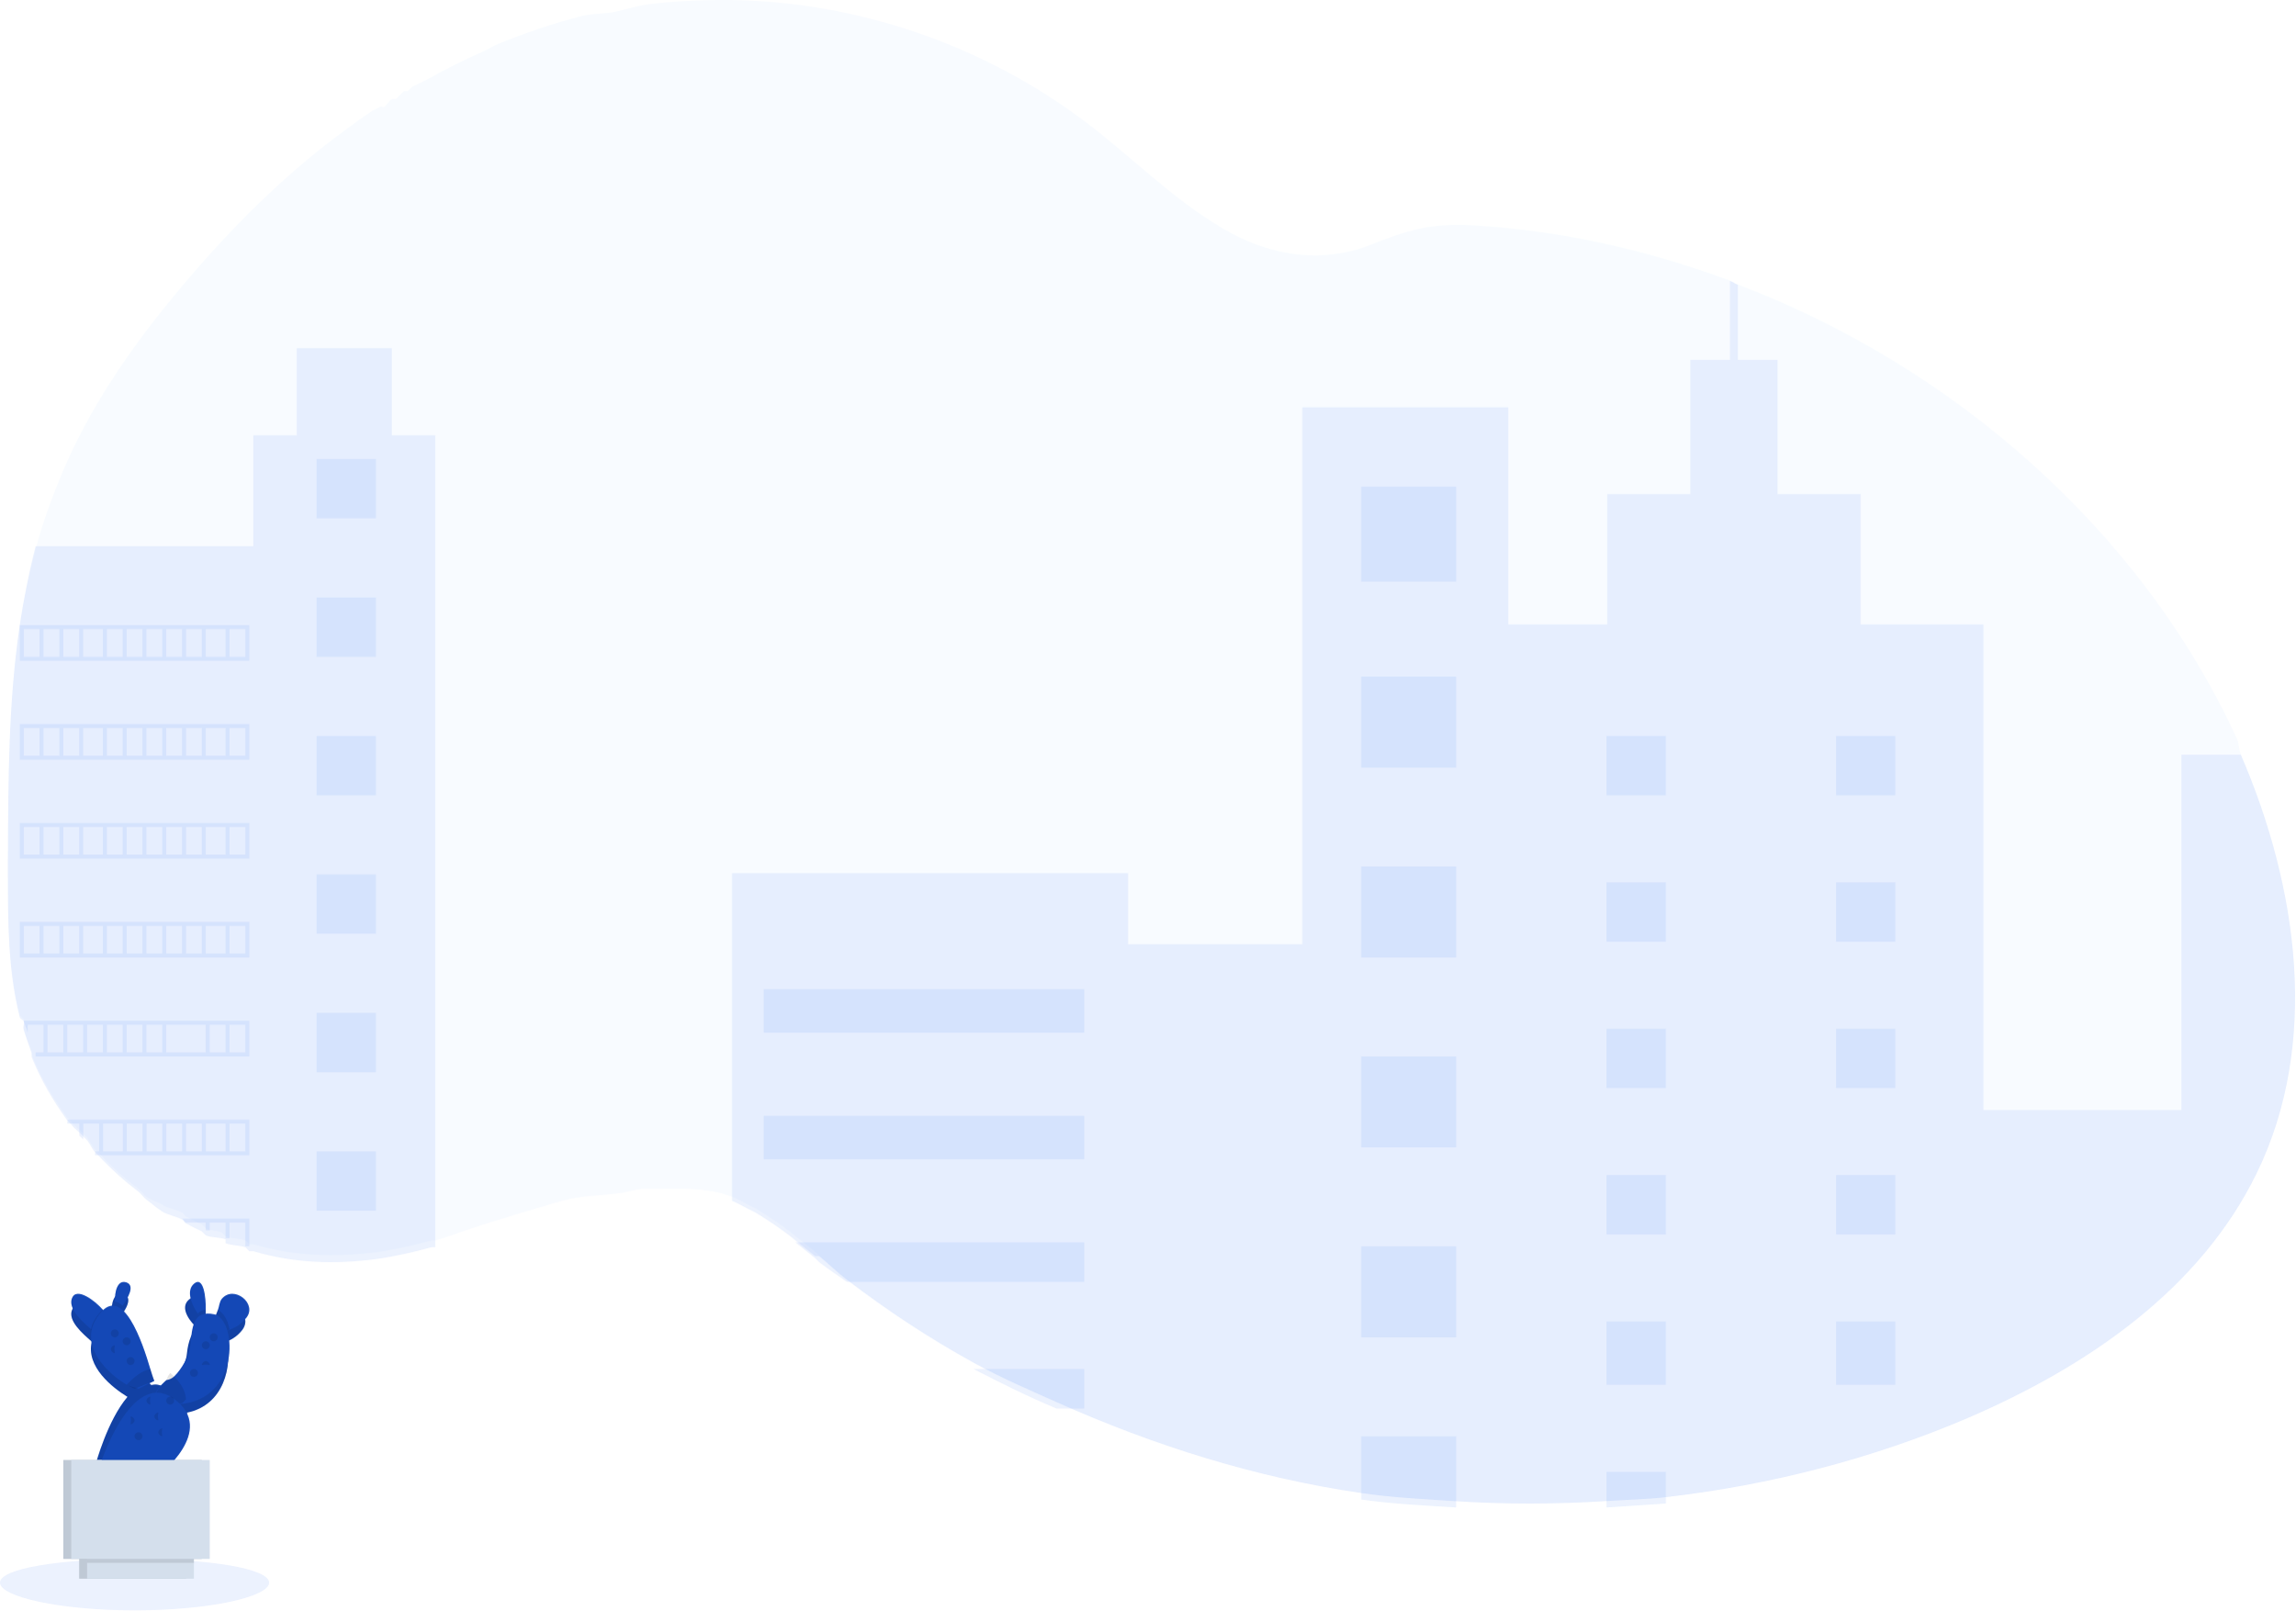
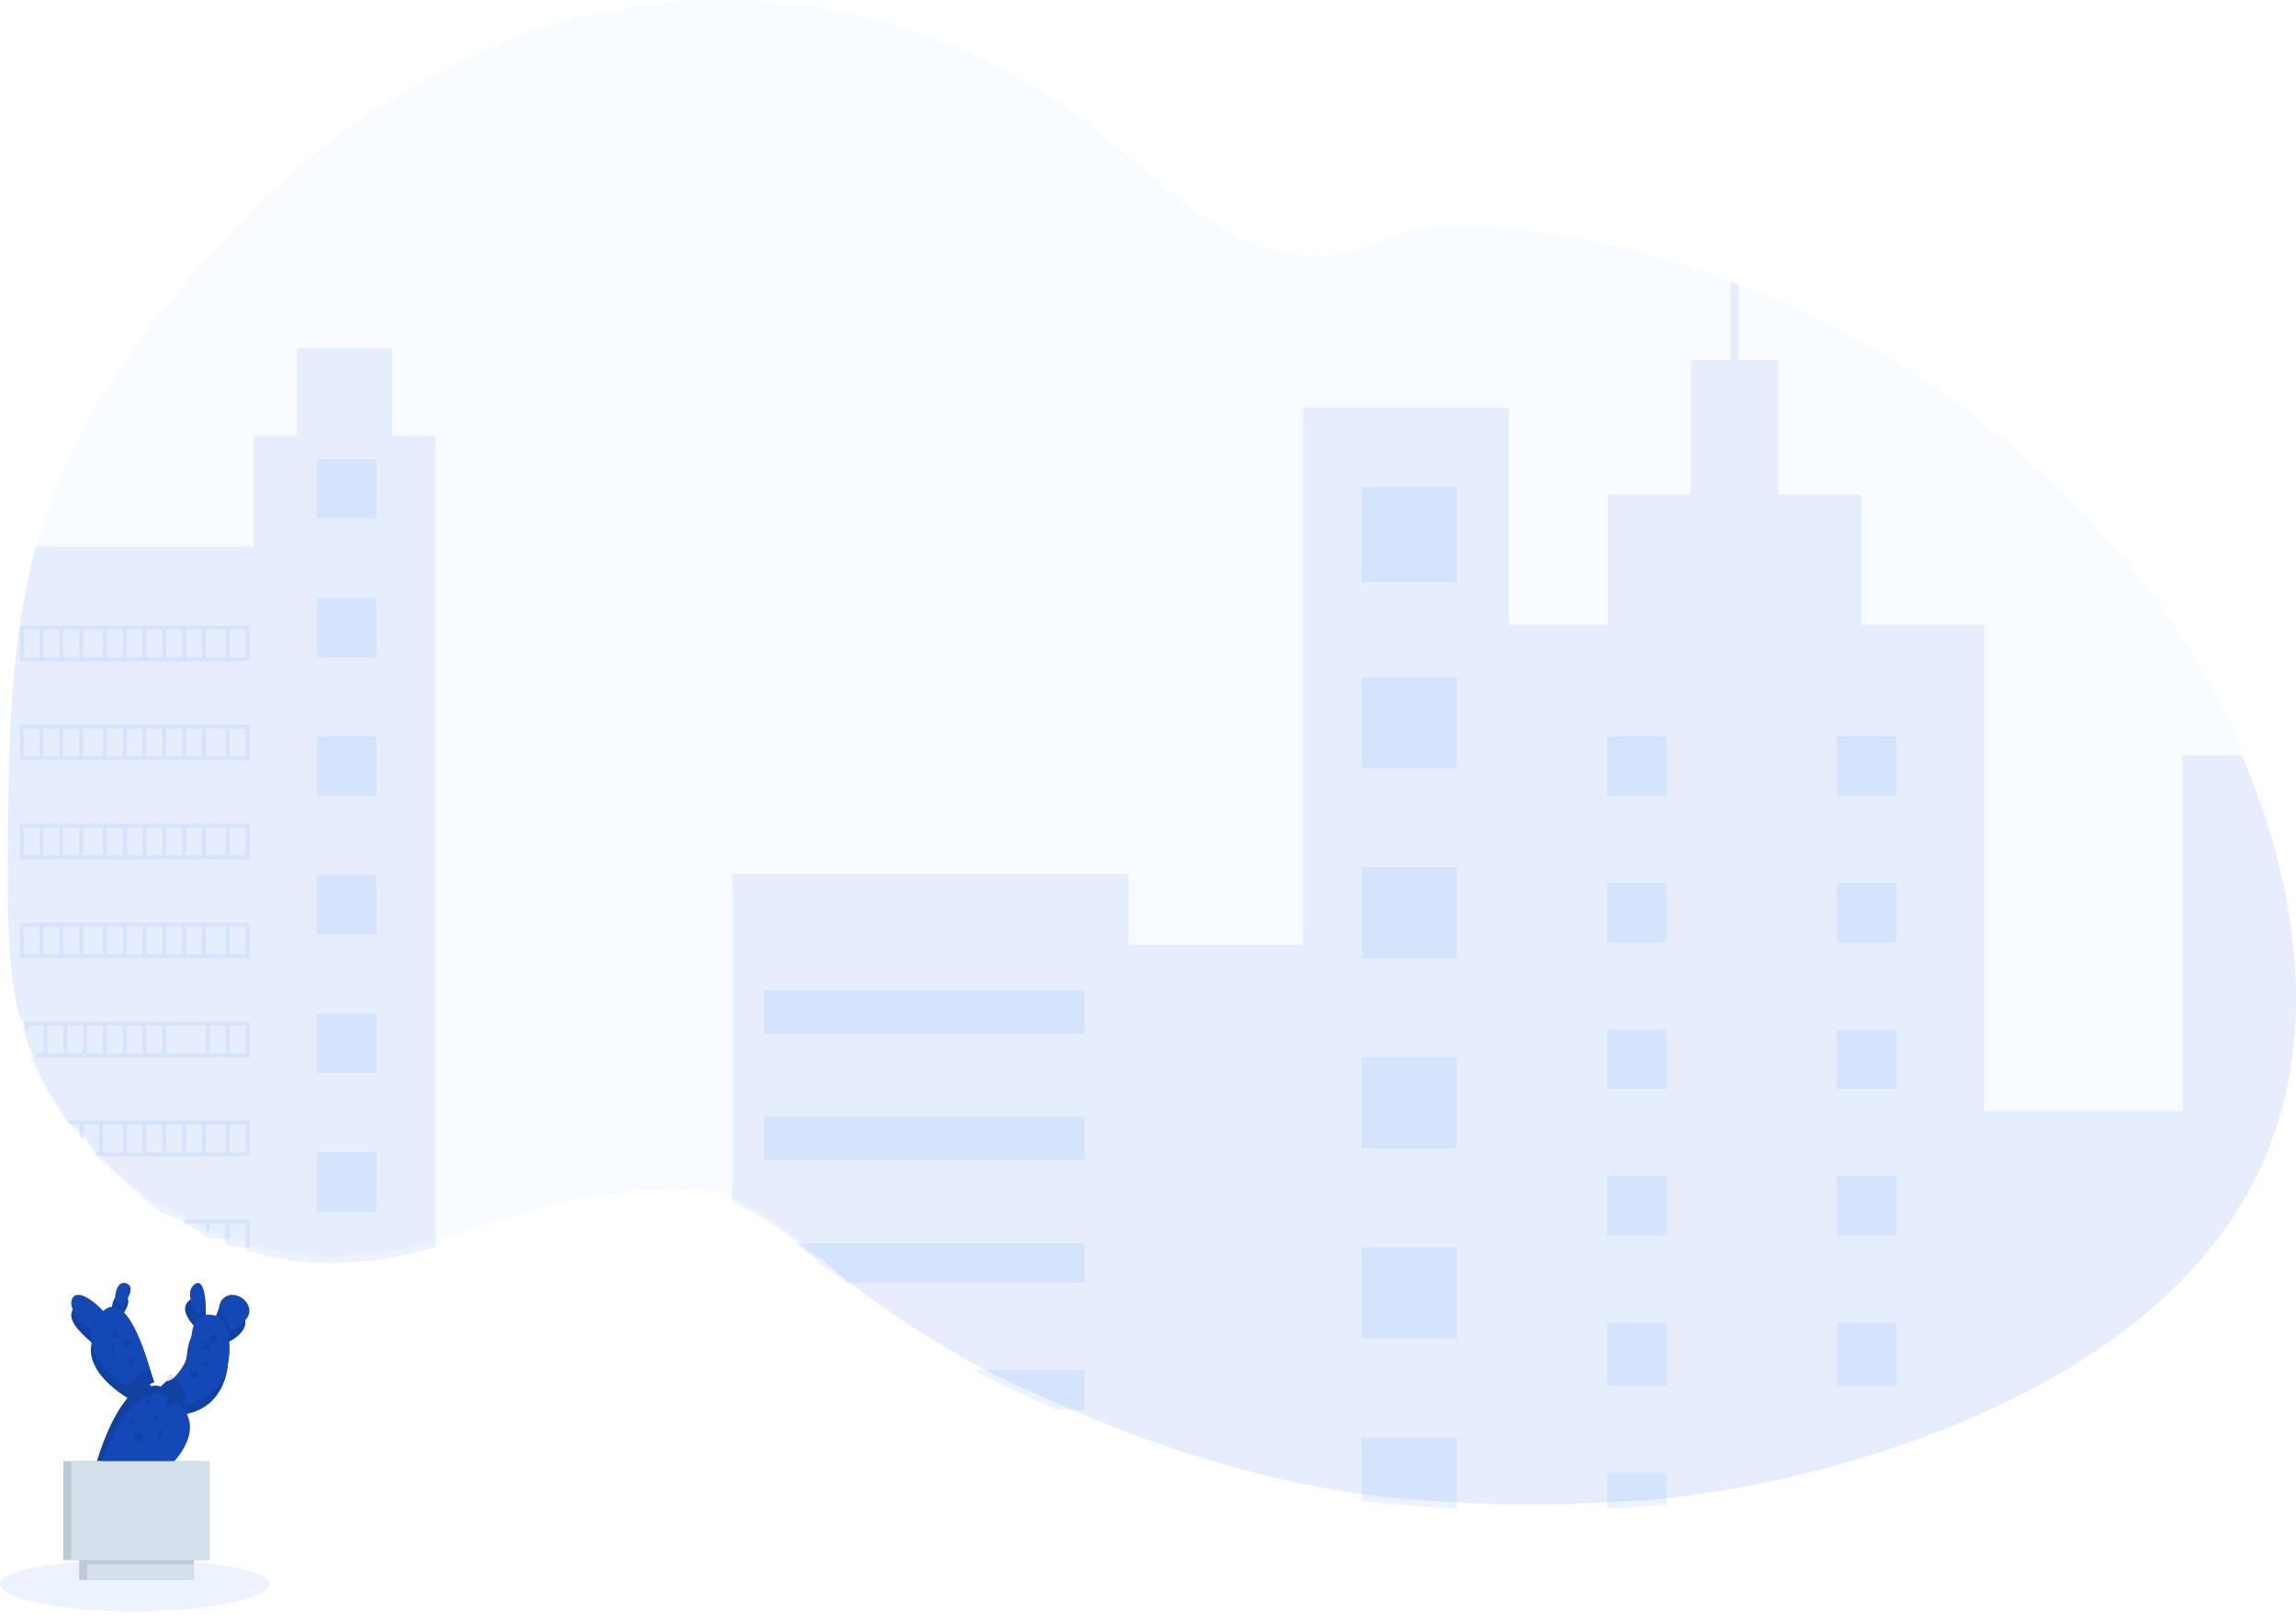
- <svg xmlns="http://www.w3.org/2000/svg" width="580" height="407" viewBox="0 0 580 407" fill="none">
-   <path opacity="0.1" d="M34 407C15.222 407 0 403.59 0 400C0 396.41 15.222 394 34 394C52.778 394 68 396.41 68 400C68 403.59 52.778 407 34 407Z" fill="#3C76F2" />
-   <path d="M570.308 296.511C555.975 325.979 527.433 345.406 497.268 358.4C473.117 368.736 447.336 375.337 421.227 378.365C416.226 378.956 411.252 379.037 406.219 379.363C393.358 380.198 380.056 380.227 367.198 379.363C359.463 378.85 351.866 378.492 344.185 377.366C317.498 373.487 291.749 365.41 267.144 354.408C260.042 351.221 252.946 348.196 246.132 344.425C234.752 338.141 224.456 331.332 214.115 323.463C211.827 321.721 209.341 319.291 207.111 317.474L206.11 316.476C204.357 315.035 202.872 313.913 201.108 312.483C198.175 310.035 194.37 307.478 191.102 305.495C190.881 305.366 191.329 305.619 191.102 305.495C190.498 305.146 189.727 304.809 189.101 304.497C187.812 303.849 186.448 303.014 185.099 302.501C178.866 300.135 171.855 300.359 165.088 300.504C163.966 300.504 163.214 300.429 162.087 300.504C160.511 300.612 158.66 301.298 157.084 301.502V301.502C152.063 302.21 146.946 302.091 142.076 303.499C134.553 305.649 126.499 308.062 119.063 310.486C115.907 311.524 113.248 312.594 110.058 313.481H109.058C104.522 314.752 99.717 315.828 95.05 316.476C84.445 317.826 74.285 317.503 64.034 314.479H63.033V314.479L62.032 313.481C60.522 313.008 58.516 313.046 57.03 312.483L56.029 311.485C54.59 310.933 53.405 311.121 52.027 310.486L51.026 309.488C49.587 308.821 48.402 308.234 47.024 307.492C46.528 307.234 46.51 306.757 46.024 306.494C44.556 305.676 42.431 305.393 41.021 304.497C39.525 303.547 38.451 303.533 37.019 302.501C36.357 302.028 35.665 301.002 35.018 300.504C31.285 297.66 28.236 294.927 25.012 291.52C24.834 291.343 24.179 290.7 24.012 290.522C23.154 289.597 22.826 288.49 22.011 287.528C21.709 287.173 21.307 286.895 21.01 286.529C20.043 285.354 18.908 284.764 18.009 283.535C17.874 283.357 17.138 282.714 17.008 282.536C13.321 277.456 10.363 272.377 8.003 266.565C7.928 266.388 8.068 265.744 8.003 265.567C7.284 263.721 6.596 262.483 6.002 260.576C5.759 259.78 6.207 258.377 6.002 257.581C5.932 257.345 5.061 256.82 5.002 256.583C2.023 244.9 2 232.723 2 220.647C2 219.239 2 218.06 2 216.655C2.086 197.122 2.109 177.024 5.002 157.76C5.002 157.626 4.98 157.889 5.002 157.76C5.97 151.275 7.344 145.139 9.004 138.794C10.741 132.137 13.322 125.167 16.008 118.83C22.661 103.239 32.278 89.058 43.022 75.907C55.973 60.084 70.517 45.032 87.046 32.984C89.42 31.253 91.611 29.624 94.05 27.993L96.051 26.995C96.445 26.731 96.657 27.226 97.051 26.995C97.861 26.457 98.232 25.509 99.052 24.998H100.053L102.054 23.002V23.002H103.055L104.055 22.004C105.134 21.369 106.953 20.613 108.057 20.007C112.774 17.387 117.126 15.188 122.065 13.02C123.522 12.378 124.592 11.618 126.067 11.023C132.764 8.306 140.067 5.797 147.079 4.036C149.669 3.384 152.46 3.532 155.083 3.038C158.177 2.443 160.962 1.432 164.088 1.041C169.062 0.418 174.083 0.161 179.096 0.043C214.344 -0.812 249.526 11.075 277.149 32.984C288.157 41.715 298.805 52.244 311.167 58.938C321.96 64.766 334.628 66.518 346.186 61.932C355.738 58.142 361.473 56.366 372.2 56.941C394.399 58.187 416.397 63.195 437.236 70.916C438.077 71.222 438.4 71.597 439.237 71.914C493.582 92.64 541.033 133.821 565.305 186.708C565.945 188.106 565.697 189.282 566.305 190.701C580.783 224.384 586.286 263.673 570.308 296.511Z" fill="#F8FBFF" />
-   <path opacity="0.1" d="M110 110.022V315.229H109C104.465 316.509 99.666 317.579 95 318.232C84.396 319.592 74.25 319.276 64 316.23V316.23H63L62 315.229C60.489 314.752 58.486 314.794 57 314.228V313.227C55.561 312.671 53.378 312.865 52 312.226L51 311.225C49.561 310.553 48.378 309.97 47 309.223C46.504 308.963 46.486 308.487 46 308.222C44.532 307.398 42.41 307.122 41 306.22C39.504 305.263 38.432 304.256 37 303.216C36.338 302.74 35.648 301.716 35 301.214C31.267 298.349 28.224 295.637 25 292.205C24.822 292.027 24.167 291.383 24 291.204C23.142 290.273 22.815 289.171 22 288.201C21.698 287.844 21.297 287.569 21 287.2C20.032 286.016 18.899 285.436 18 284.197C17.865 284.019 17.13 283.375 17 283.196C13.313 278.079 10.36 273.034 8 267.18C7.924 267.002 8.065 266.358 8 266.179C7.281 264.32 6.594 262.094 6 260.173C5.757 259.372 6.205 258.973 6 258.171C5.93 257.933 5.059 257.408 5 257.17C2.022 245.402 2 233.297 2 221.134C2 219.715 2 218.545 2 217.13C2.086 197.456 2.108 177.474 5 158.07C5 157.935 4.978 158.2 5 158.07C5.968 151.538 7.34 144.441 9 138.05H64V110.022H75V88H99V110.022H110Z" fill="#3C76F2" />
-   <path opacity="0.1" d="M570.299 296.535C555.964 325.952 527.413 345.435 497.242 358.407C473.086 368.725 447.297 375.344 421.183 378.366C416.182 378.956 411.206 379.038 406.172 379.364C393.309 380.198 380.002 380.226 367.141 379.364C359.405 378.852 351.806 378.492 344.124 377.368C317.431 373.496 291.674 365.399 267.064 354.415C259.961 351.235 252.862 348.2 246.047 344.436C234.665 338.162 224.365 331.334 214.023 323.479C211.734 321.74 209.248 319.306 207.017 317.492H206.016C204.262 316.053 202.777 314.927 201.012 313.5C198.079 311.056 194.273 308.494 191.005 306.514C190.783 306.385 191.231 306.638 191.005 306.514C190.4 306.165 189.629 305.828 189.003 305.516C187.713 304.87 186.35 304.032 185 303.52V220.691H285.078V238.654H329.112V102.934H381.152V157.821H406.172V124.889H427.188V90.959H437.196V71C438.038 71.306 438.361 71.681 439.197 71.998V90.959H449.205V124.889H470.221V157.821H501.245V280.568H551.284V190.753H566.296C580.798 224.389 586.28 263.753 570.299 296.535Z" fill="#3C76F2" />
-   <path opacity="0.1" d="M368 123H344V147H368V123Z" fill="#3C76F2" />
-   <path opacity="0.1" d="M368 171H344V194H368V171Z" fill="#3C76F2" />
-   <path opacity="0.1" d="M368 219H344V242H368V219Z" fill="#3C76F2" />
-   <path opacity="0.1" d="M368 267H344V290H368V267Z" fill="#3C76F2" />
-   <path opacity="0.1" d="M368 315H344V338H368V315Z" fill="#3C76F2" />
-   <path opacity="0.1" d="M368 363V381C359.972 380.493 351.972 380.113 344 379V363H368Z" fill="#3C76F2" />
-   <path opacity="0.1" d="M274 250H193V261H274V250Z" fill="#3C76F2" />
-   <path opacity="0.1" d="M274 282H193V293H274V282Z" fill="#3C76F2" />
-   <path opacity="0.1" d="M274 314V324H214C211.705 322.33 209.238 320.742 207 319L206 318C204.241 316.619 202.77 315.371 201 314H274Z" fill="#3C76F2" />
-   <path opacity="0.1" d="M274 346V356H267C259.686 352.947 253.018 349.613 246 346H274Z" fill="#3C76F2" />
-   <path opacity="0.1" d="M421 186H406V201H421V186Z" fill="#3C76F2" />
-   <path opacity="0.1" d="M95 116H80V131H95V116Z" fill="#3C76F2" />
-   <path opacity="0.1" d="M95 151H80V166H95V151Z" fill="#3C76F2" />
-   <path opacity="0.1" d="M95 186H80V201H95V186Z" fill="#3C76F2" />
-   <path opacity="0.1" d="M95 221H80V236H95V221Z" fill="#3C76F2" />
-   <path opacity="0.1" d="M95 256H80V271H95V256Z" fill="#3C76F2" />
-   <path opacity="0.1" d="M95 291H80V306H95V291Z" fill="#3C76F2" />
-   <path opacity="0.1" d="M479 186H464V201H479V186Z" fill="#3C76F2" />
-   <path opacity="0.1" d="M421 223H406V238H421V223Z" fill="#3C76F2" />
-   <path opacity="0.1" d="M479 223H464V238H479V223Z" fill="#3C76F2" />
-   <path opacity="0.1" d="M421 260H406V275H421V260Z" fill="#3C76F2" />
-   <path opacity="0.1" d="M479 260H464V275H479V260Z" fill="#3C76F2" />
-   <path opacity="0.1" d="M421 297H406V312H421V297Z" fill="#3C76F2" />
-   <path opacity="0.1" d="M479 297H464V312H479V297Z" fill="#3C76F2" />
-   <path opacity="0.1" d="M421 334H406V350H421V334Z" fill="#3C76F2" />
-   <path opacity="0.1" d="M479 334H464V350H479V334Z" fill="#3C76F2" />
-   <path opacity="0.1" d="M406 381V372H421V380L406 381Z" fill="#3C76F2" />
-   <path opacity="0.1" d="M5 158V167H63V158H5ZM10 166H6V159H10V166ZM15 166H11V159H15V166ZM20 166H16V159H20V166ZM26 166H21V159H26V166ZM31 166H27V159H31V166ZM36 166H32V159H36V166ZM41 166H37V159H41V166ZM46 166H42V159H46V166ZM51 166H47V159H51V166ZM57 166H52V159H57V166ZM62 166H58V159H62V166Z" fill="#3C76F2" />
-   <path opacity="0.1" d="M5 183V192H63V183H5ZM10 191H6V184H10V191ZM15 191H11V184H15V191ZM20 191H16V184H20V191ZM26 191H21V184H26V191ZM31 191H27V184H31V191ZM36 191H32V184H36V191ZM41 191H37V184H41V191ZM46 191H42V184H46V191ZM51 191H47V184H51V191ZM57 191H52V184H57V191ZM62 191H58V184H62V191Z" fill="#3C76F2" />
-   <path opacity="0.1" d="M5 208V217H63V208H5ZM10 216H6V209H10V216ZM15 216H11V209H15V216ZM20 216H16V209H20V216ZM26 216H21V209H26V216ZM31 216H27V209H31V216ZM36 216H32V209H36V216ZM41 216H37V209H41V216ZM46 216H42V209H46V216ZM51 216H47V209H51V216ZM57 216H52V209H57V216ZM62 216H58V209H62V216Z" fill="#3C76F2" />
-   <path opacity="0.1" d="M5 233V242H63V233H5ZM10 241H6V234H10V241ZM15 241H11V234H15V241ZM20 241H16V234H20V241ZM26 241H21V234H26V241ZM31 241H27V234H31V241ZM36 241H32V234H36V241ZM41 241H37V234H41V241ZM46 241H42V234H46V241ZM51 241H47V234H51V241ZM57 241H52V234H57V241ZM62 241H58V234H62V241Z" fill="#3C76F2" />
-   <path opacity="0.1" d="M6 258C6.204 258.844 6.759 260.168 7 261V259H11V266H9C9.064 266.186 8.925 266.814 9 267H63V258H6ZM16 266H12V259H16V266ZM21 266H17V259H21V266ZM26 266H22V259H26V266ZM31 266H27V259H31V266ZM36 266H32V259H36V266ZM41 266H37V259H41V266ZM47 266H42V259H47V266ZM52 266H47V259H52V266ZM57 266H53V259H57V266ZM62 266H58V259H62V266Z" fill="#3C76F2" />
-   <path opacity="0.1" d="M17.04 283C17.171 283.186 16.904 283.814 17.04 284H20.037V287C20.338 287.377 20.731 287.623 21.037 288V284H25.033V291H24.034C24.203 291.186 23.854 291.814 24.034 292H63V283H17.04ZM31.028 291H26.032V284H31.028V291ZM36.023 291H32.027V284H36.023V291ZM41.019 291H37.023V284H41.019V291ZM46.015 291H42.018V284H46.015V291ZM51.01 291H47.014V284H51.01V291ZM57.005 291H52.01V284H57.005V291ZM62.001 291H58.004V284H62.001V291Z" fill="#3C76F2" />
-   <path opacity="0.1" d="M46 308C46.482 308.264 46.507 308.746 47 309V309H52V311H53V309H57V313H58V309H62V315H63V308H46Z" fill="#3C76F2" />
-   <path d="M56.249 332.099C55.666 332.893 54.576 333.168 54.245 334.094C54.154 334.318 54.33 334.844 54.245 335.092C54.091 335.021 54.41 335.134 54.245 335.092C53.538 334.914 51.968 335.034 51.24 335.092C51.24 334.808 51.198 334.409 51.24 334.094C51.325 330.906 51.281 326.227 48.236 328.109C45.306 329.924 47.351 333.156 49.237 335.092H50.239C48.522 336.302 47.525 339.105 47.234 342.075C46.943 345.045 44.902 348.21 43.228 350.056C43.058 350.249 42.372 350.896 42.226 351.053C41.55 350.517 41.059 350.271 40.223 350.056C39.387 349.84 39.071 349.913 38.22 350.056L37.218 349.058C35.859 344.164 33.804 334.954 30.207 333.097C30.358 332.909 30.043 333.321 30.207 333.097C31.735 331.106 33.75 327.867 31.209 327.111C28.667 326.355 28.064 329.613 28.204 332.099C28.204 332.414 28.155 332.818 28.204 333.097C27.695 333.12 27.66 332.874 27.202 333.097C26.744 333.319 26.532 333.709 26.2 334.094H25.199C23.136 331.674 19.328 328.192 18.188 331.102C17.12 333.812 20.854 337.043 23.196 339.082V339.082C21.619 345.44 28.516 350.78 32.21 353.048V353.048C27.115 359.037 24.197 370.007 24.197 370.007L38.22 373C38.22 373 48.441 364.685 47.234 357.039V357.039C56.685 355.151 58.724 345.047 57.25 339.082V339.082C58.97 338.378 60.11 337.55 61.257 336.089C63.871 332.429 58.96 328.5 56.249 332.099Z" fill="#1448B6" />
-   <path opacity="0.1" d="M56.249 332.099C55.666 332.893 54.576 333.168 54.245 334.094C54.154 334.318 54.33 334.844 54.245 335.092C54.091 335.021 54.41 335.134 54.245 335.092C53.538 334.914 51.968 335.034 51.24 335.092C51.24 334.808 51.198 334.409 51.24 334.094C51.325 330.906 51.281 326.227 48.236 328.109C45.306 329.924 47.351 333.156 49.237 335.092H50.239C48.522 336.302 47.525 339.105 47.234 342.075C46.943 345.045 44.902 348.21 43.228 350.056C43.058 350.249 42.372 350.896 42.226 351.053C41.55 350.517 41.059 350.271 40.223 350.056C39.387 349.84 39.071 349.913 38.22 350.056L37.218 349.058C35.859 344.164 33.804 334.954 30.207 333.097C30.358 332.909 30.043 333.321 30.207 333.097C31.735 331.106 33.75 327.867 31.209 327.111C28.667 326.355 28.064 329.613 28.204 332.099C28.204 332.414 28.155 332.818 28.204 333.097C27.695 333.12 27.66 332.874 27.202 333.097C26.744 333.319 26.532 333.709 26.2 334.094H25.199C23.136 331.674 19.328 328.192 18.188 331.102C17.12 333.812 20.854 337.043 23.196 339.082V339.082C21.619 345.44 28.516 350.78 32.21 353.048V353.048C27.115 359.037 24.197 370.007 24.197 370.007L38.22 373C38.22 373 48.441 364.685 47.234 357.039V357.039C56.685 355.151 58.724 345.047 57.25 339.082V339.082C58.97 338.378 60.11 337.55 61.257 336.089C63.871 332.429 58.96 328.5 56.249 332.099Z" fill="black" />
-   <path d="M27 333.041L25.043 338C25.043 338 24.262 337.027 23.086 336.016C20.735 334.013 17.122 330.745 18.194 328.082C19.339 325.223 23.95 328.668 26.022 331.057C26.856 332.009 27 333.041 27 333.041Z" fill="#1448B6" />
-   <path d="M30.967 330.028C30.502 330.702 29.579 331.385 29.05 332C28.917 331.146 29.097 329.907 29.05 329.042C28.923 326.54 29.641 323.363 31.926 324.111C34.21 324.86 32.35 328.026 30.967 330.028Z" fill="#1448B6" />
-   <path d="M51.995 331.119C51.953 332.741 51.995 334 51.995 334C51.427 333.421 50.556 332.752 50.052 332.079C48.593 330.108 46.814 326.227 49.081 324.396C51.451 322.492 52.061 327.893 51.995 331.119Z" fill="#1448B6" />
-   <path d="M62.207 333.116C60.925 334.569 60.027 335.329 58.103 336.029C57.57 336.238 56.612 336.856 56.052 337L54 334.087C54.231 333.183 54.651 332.04 55.026 331.175C55.396 330.253 55.401 329.052 56.052 328.262C59.091 324.682 65.171 329.489 62.207 333.116Z" fill="#1448B6" />
-   <path opacity="0.1" d="M26 331C26.884 332.028 27 333 27 333L25 338C25 338 24.245 337.093 23 336C23.274 334.343 23.966 333.326 25 332C25.181 331.756 25.826 331.206 26 331Z" fill="black" />
-   <path opacity="0.1" d="M31 330C30.501 330.784 29.622 331.285 29.053 332C28.911 331.007 29.105 330.006 29.053 329C29.734 329.011 30.449 329.523 31 330V330Z" fill="black" />
-   <path d="M39 349.021L35.014 351C34.244 350.63 32.753 350.454 32.025 350.011C27.584 347.39 19.09 339.979 25.05 332.201C31.011 324.423 36.008 339.229 38.004 346.053C38.609 348.098 39 349.021 39 349.021Z" fill="#1448B6" />
-   <path opacity="0.1" d="M50 332C50.529 331.356 51.244 331.044 52 331C51.952 332.667 52 334 52 334C51.36 333.405 50.568 332.691 50 332Z" fill="black" />
-   <path opacity="0.1" d="M58 336C57.444 336.232 56.583 336.84 56 337L54 334C54.24 332.994 54.61 331.963 55 331C56.477 331.829 57.512 333.451 58 336Z" fill="black" />
-   <path d="M47.09 354.672C46.849 354.718 47.337 354.638 47.09 354.672C32.556 356.68 42.041 348.806 42.041 348.806C42.041 348.806 43.154 348.728 44.06 347.828C45.81 346.097 47.802 342.856 48.1 340.006C48.556 335.718 48.6 331.006 54.159 332.183C59.616 333.349 60.844 352.168 47.09 354.672Z" fill="#1448B6" />
-   <path d="M47 392H20V399H47V392Z" fill="#D4DFEC" />
-   <path d="M51 369H16V394H51V369Z" fill="#D4DFEC" />
-   <path opacity="0.1" d="M47 392H20V399H47V392Z" fill="black" />
-   <path opacity="0.1" d="M51 369H16V394H51V369Z" fill="black" />
-   <path d="M49 392H22V399H49V392Z" fill="#D4DFEC" />
-   <path opacity="0.1" d="M38 346C38.668 347.955 39 349 39 349L34 351C33.167 350.645 32.787 350.425 32 350C33.803 348.062 35.809 346.438 38 346Z" fill="black" />
-   <path opacity="0.1" d="M47 353.686C46.785 353.734 46.227 354.604 46.007 354.641C33.047 356.746 42.034 348.91 42.034 348.91C42.034 348.91 42.219 347.944 43.027 347C45.446 349.087 46.87 351.326 47 353.686Z" fill="black" />
-   <path d="M25 371.055C25 371.055 32.917 345.566 43.952 353.548C54.987 361.53 39.962 373 39.962 373L25 371.055Z" fill="#1448B6" />
-   <path opacity="0.1" d="M29 338C29.552 338 30 337.552 30 337C30 336.448 29.552 336 29 336C28.448 336 28 336.448 28 337C28 337.552 28.448 338 29 338Z" fill="black" />
-   <path opacity="0.1" d="M28.901 342C29.123 342 28.901 341.552 28.901 341C28.901 340.448 29.123 340 28.901 340C28.68 340 28 340.448 28 341C28 341.552 28.68 342 28.901 342Z" fill="black" />
-   <path opacity="0.1" d="M54 339C54.552 339 55 338.552 55 338C55 337.448 54.552 337 54 337C53.448 337 53 337.448 53 338C53 338.552 53.448 339 54 339Z" fill="black" />
-   <path opacity="0.1" d="M33.099 360C33.32 360 34 359.552 34 359C34 358.448 33.32 358 33.099 358C32.877 358 33.099 358.448 33.099 359C33.099 359.552 32.877 360 33.099 360Z" fill="black" />
-   <path opacity="0.1" d="M52 344.901C52.552 344.901 53 345.123 53 344.901C53 344.68 52.552 344 52 344C51.448 344 51 344.68 51 344.901C51 345.123 51.448 344.901 52 344.901Z" fill="black" />
-   <path opacity="0.1" d="M43 355C43.552 355 44 354.552 44 354C44 353.448 43.552 353 43 353C42.448 353 42 353.448 42 354C42 354.552 42.448 355 43 355Z" fill="black" />
-   <path opacity="0.1" d="M32 340C32.552 340 33 339.552 33 339C33 338.448 32.552 338 32 338C31.448 338 31 338.448 31 339C31 339.552 31.448 340 32 340Z" fill="black" />
-   <path opacity="0.1" d="M52 341C52.552 341 53 340.552 53 340C53 339.448 52.552 339 52 339C51.448 339 51 339.448 51 340C51 340.552 51.448 341 52 341Z" fill="black" />
-   <path opacity="0.1" d="M49 348C49.552 348 50 347.552 50 347C50 346.448 49.552 346 49 346C48.448 346 48 346.448 48 347C48 347.552 48.448 348 49 348Z" fill="black" />
-   <path opacity="0.1" d="M39.901 359C40.123 359 39.901 358.552 39.901 358C39.901 357.448 40.123 357 39.901 357C39.68 357 39 357.448 39 358C39 358.552 39.68 359 39.901 359Z" fill="black" />
-   <path opacity="0.1" d="M37.901 355C38.123 355 37.901 354.552 37.901 354C37.901 353.448 38.123 353 37.901 353C37.68 353 37 353.448 37 354C37 354.552 37.68 355 37.901 355Z" fill="black" />
-   <path opacity="0.1" d="M33 345C33.552 345 34 344.552 34 344C34 343.448 33.552 343 33 343C32.448 343 32 343.448 32 344C32 344.552 32.448 345 33 345Z" fill="black" />
-   <path opacity="0.1" d="M49 392H22V395H49V392Z" fill="black" />
-   <path d="M53 369H18V394H53V369Z" fill="#D4DFEC" />
-   <path opacity="0.1" d="M40.901 363C41.123 363 40.901 362.552 40.901 362C40.901 361.448 41.123 361 40.901 361C40.68 361 40 361.448 40 362C40 362.552 40.68 363 40.901 363Z" fill="black" />
-   <path opacity="0.1" d="M35 364C35.552 364 36 363.552 36 363C36 362.448 35.552 362 35 362C34.448 362 34 362.448 34 363C34 363.552 34.448 364 35 364Z" fill="black" />
+ <svg xmlns="http://www.w3.org/2000/svg" width="613" height="431" viewBox="0 0 613 431" fill="none">
+   <path opacity="0.1" d="M35.935 430.157C16.089 430.157 0 426.552 0 422.758C0 418.964 16.089 416.417 35.935 416.417C55.781 416.417 71.869 418.964 71.869 422.758C71.869 426.552 55.781 430.157 35.935 430.157Z" fill="#3C76F2" />
+   <path d="M602.756 313.382C587.608 344.526 557.442 365.058 525.56 378.792C500.035 389.715 472.787 396.692 445.193 399.892C439.908 400.517 434.65 400.603 429.331 400.947C415.739 401.83 401.68 401.86 388.089 400.947C379.915 400.406 371.885 400.027 363.768 398.837C335.562 394.738 308.348 386.201 282.343 374.572C274.837 371.204 267.337 368.007 260.136 364.022C248.108 357.38 237.226 350.183 226.297 341.867C223.879 340.026 221.252 337.458 218.894 335.537L217.837 334.482C215.983 332.959 214.415 331.773 212.55 330.262C209.45 327.675 205.428 324.973 201.975 322.877C201.741 322.741 202.214 323.008 201.975 322.877C201.336 322.508 200.522 322.151 199.86 321.822C198.497 321.137 197.056 320.254 195.63 319.712C189.043 317.212 181.633 317.448 174.481 317.602C173.294 317.602 172.5 317.522 171.308 317.602C169.643 317.716 167.686 318.441 166.021 318.657V318.657C160.714 319.405 155.306 319.279 150.159 320.767C142.209 323.04 133.696 325.589 125.837 328.152C122.501 329.249 119.691 330.379 116.32 331.317H115.262C110.469 332.66 105.39 333.797 100.458 334.482C89.25 335.91 78.511 335.568 67.676 332.372H66.619V332.372L65.561 331.317C63.965 330.817 61.844 330.857 60.274 330.262L59.217 329.207C57.696 328.624 56.443 328.822 54.987 328.152L53.929 327.097C52.408 326.392 51.156 325.771 49.699 324.987C49.175 324.714 49.155 324.21 48.642 323.932C47.091 323.068 44.845 322.769 43.355 321.822C41.773 320.818 40.638 320.803 39.125 319.712C38.425 319.212 37.694 318.128 37.01 317.602C33.065 314.595 29.843 311.707 26.435 308.107C26.247 307.919 25.554 307.239 25.378 307.052C24.471 306.075 24.124 304.904 23.263 303.887C22.943 303.512 22.519 303.218 22.205 302.832C21.182 301.589 19.983 300.966 19.033 299.667C18.89 299.479 18.112 298.799 17.975 298.612C14.079 293.243 10.952 287.874 8.458 281.732C8.378 281.544 8.527 280.864 8.458 280.677C7.698 278.726 6.971 277.417 6.343 275.402C6.087 274.561 6.56 273.078 6.343 272.237C6.269 271.987 5.348 271.432 5.286 271.182C2.138 258.834 2.113 245.964 2.113 233.202C2.113 231.713 2.113 230.467 2.113 228.982C2.205 208.338 2.229 187.096 5.286 166.736C5.286 166.594 5.263 166.873 5.286 166.736C6.309 159.882 7.761 153.397 9.516 146.691C11.351 139.655 14.079 132.288 16.918 125.591C23.95 109.113 34.114 94.125 45.469 80.226C59.157 63.503 74.529 47.595 91.998 34.861C94.508 33.031 96.823 31.309 99.4 29.586L101.515 28.531C101.932 28.252 102.157 28.775 102.573 28.531C103.428 27.962 103.821 26.96 104.688 26.421H105.745L107.86 24.311V24.311H108.918L109.975 23.256C111.116 22.585 113.038 21.786 114.205 21.146C119.19 18.377 123.789 16.052 129.01 13.761C130.549 13.082 131.681 12.28 133.239 11.651C140.317 8.779 148.036 6.127 155.446 4.266C158.184 3.576 161.134 3.733 163.906 3.211C167.176 2.582 170.119 1.513 173.423 1.101C178.681 0.441 183.988 0.17 189.285 0.046C226.539 -0.858 263.722 11.706 292.917 34.861C304.552 44.089 315.805 55.216 328.871 62.291C340.278 68.45 353.666 70.303 365.883 65.456C375.977 61.45 382.039 59.573 393.377 60.181C416.838 61.498 440.088 66.79 462.112 74.951C463.002 75.275 463.343 75.671 464.227 76.006C521.665 97.911 571.815 141.435 597.468 197.331C598.145 198.809 597.883 200.051 598.526 201.551C613.828 237.151 619.643 278.675 602.756 313.382Z" fill="#F8FBFF" />
+   <path opacity="0.1" d="M116.258 116.282V333.164H115.201C110.408 334.517 105.336 335.648 100.405 336.338C89.198 337.776 78.474 337.441 67.641 334.222V334.222H66.584L65.527 333.164C63.93 332.66 61.813 332.705 60.243 332.106V331.048C58.722 330.46 56.414 330.665 54.958 329.99L53.901 328.932C52.38 328.222 51.13 327.606 49.674 326.816C49.149 326.541 49.13 326.039 48.617 325.758C47.066 324.888 44.822 324.596 43.332 323.642C41.751 322.631 40.618 321.567 39.105 320.468C38.405 319.965 37.675 318.883 36.991 318.352C33.046 315.324 29.829 312.458 26.422 308.831C26.234 308.642 25.542 307.962 25.365 307.773C24.458 306.788 24.112 305.623 23.251 304.599C22.932 304.221 22.508 303.93 22.194 303.541C21.172 302.289 19.974 301.676 19.024 300.367C18.881 300.178 18.104 299.498 17.967 299.309C14.07 293.901 10.948 288.569 8.455 282.382C8.375 282.193 8.523 281.513 8.455 281.324C7.694 279.359 6.968 277.006 6.341 274.976C6.084 274.129 6.558 273.707 6.341 272.86C6.267 272.608 5.347 272.054 5.284 271.802C2.136 259.365 2.113 246.571 2.113 233.716C2.113 232.216 2.113 230.98 2.113 229.484C2.205 208.69 2.227 187.572 5.284 167.064C5.284 166.921 5.261 167.201 5.284 167.064C6.307 160.16 7.757 152.659 9.512 145.905H67.641V116.282H79.267V93.007H104.632V116.282H116.258Z" fill="#3C76F2" />
+   <path opacity="0.1" d="M602.747 313.406C587.596 344.497 557.42 365.089 525.533 378.799C500.003 389.704 472.746 396.699 445.147 399.894C439.861 400.518 434.601 400.604 429.281 400.948C415.686 401.829 401.623 401.86 388.03 400.948C379.854 400.408 371.822 400.026 363.703 398.839C335.491 394.746 308.269 386.189 282.258 374.58C274.751 371.218 267.249 368.011 260.046 364.033C248.016 357.402 237.13 350.186 226.199 341.884C223.781 340.046 221.153 337.473 218.795 335.556H217.737C215.884 334.035 214.314 332.846 212.449 331.337C209.348 328.754 205.326 326.046 201.872 323.954C201.638 323.818 202.111 324.084 201.872 323.954C201.233 323.585 200.418 323.228 199.756 322.899C198.393 322.216 196.952 321.331 195.525 320.79V233.248H301.297V252.233H347.837V108.791H402.838V166.8H429.281V131.994H451.493V96.134H462.07V75.04C462.96 75.363 463.302 75.76 464.186 76.094V96.134H474.763V131.994H496.975V166.8H529.764V296.531H582.65V201.606H598.516C613.843 237.155 619.637 278.759 602.747 313.406Z" fill="#3C76F2" />
+   <path opacity="0.1" d="M388.938 129.998H363.572V155.364H388.938V129.998Z" fill="#3C76F2" />
+   <path opacity="0.1" d="M388.938 180.729H363.572V205.038H388.938V180.729Z" fill="#3C76F2" />
+   <path opacity="0.1" d="M388.938 231.46H363.572V255.769H388.938V231.46Z" fill="#3C76F2" />
+   <path opacity="0.1" d="M388.938 282.191H363.572V306.5H388.938V282.191Z" fill="#3C76F2" />
+   <path opacity="0.1" d="M388.938 332.922H363.572V357.231H388.938V332.922Z" fill="#3C76F2" />
+   <path opacity="0.1" d="M388.938 383.653V402.677C380.453 402.142 371.998 401.74 363.572 400.564V383.653H388.938Z" fill="#3C76F2" />
+   <path opacity="0.1" d="M289.589 264.224H203.98V275.85H289.589V264.224Z" fill="#3C76F2" />
+   <path opacity="0.1" d="M289.589 298.045H203.98V309.671H289.589V298.045Z" fill="#3C76F2" />
+   <path opacity="0.1" d="M289.589 331.866V342.435H226.175C223.749 340.67 221.142 338.992 218.777 337.15L217.72 336.093C215.86 334.633 214.307 333.315 212.436 331.866H289.589Z" fill="#3C76F2" />
+   <path opacity="0.1" d="M289.589 365.686V376.255H282.191C274.461 373.028 267.413 369.505 259.996 365.686H289.589Z" fill="#3C76F2" />
+   <path opacity="0.1" d="M444.953 196.583H429.1V212.436H444.953V196.583Z" fill="#3C76F2" />
+   <path opacity="0.1" d="M100.404 122.6H84.551V138.454H100.404V122.6Z" fill="#3C76F2" />
+   <path opacity="0.1" d="M100.404 159.591H84.551V175.445H100.404V159.591Z" fill="#3C76F2" />
+   <path opacity="0.1" d="M100.404 196.583H84.551V212.436H100.404V196.583Z" fill="#3C76F2" />
+   <path opacity="0.1" d="M100.404 233.574H84.551V249.428H100.404V233.574Z" fill="#3C76F2" />
+   <path opacity="0.1" d="M100.404 270.565H84.551V286.419H100.404V270.565Z" fill="#3C76F2" />
+   <path opacity="0.1" d="M100.404 307.557H84.551V323.41H100.404V307.557Z" fill="#3C76F2" />
+   <path opacity="0.1" d="M506.254 196.583H490.4V212.436H506.254V196.583Z" fill="#3C76F2" />
+   <path opacity="0.1" d="M444.953 235.688H429.1V251.541H444.953V235.688Z" fill="#3C76F2" />
+   <path opacity="0.1" d="M506.254 235.688H490.4V251.541H506.254V235.688Z" fill="#3C76F2" />
+   <path opacity="0.1" d="M444.953 274.793H429.1V290.646H444.953V274.793Z" fill="#3C76F2" />
+   <path opacity="0.1" d="M506.254 274.793H490.4V290.646H506.254V274.793Z" fill="#3C76F2" />
+   <path opacity="0.1" d="M444.953 313.898H429.1V329.752H444.953V313.898Z" fill="#3C76F2" />
+   <path opacity="0.1" d="M506.254 313.898H490.4V329.752H506.254V313.898Z" fill="#3C76F2" />
+   <path opacity="0.1" d="M444.953 353.003H429.1V369.914H444.953V353.003Z" fill="#3C76F2" />
+   <path opacity="0.1" d="M506.254 353.003H490.4V369.914H506.254V353.003Z" fill="#3C76F2" />
+   <path opacity="0.1" d="M429.1 402.678V393.166H444.953V401.621L429.1 402.678Z" fill="#3C76F2" />
+   <path opacity="0.1" d="M5.285 166.99V176.502H66.585V166.99H5.285ZM10.57 175.445H6.342V168.047H10.57V175.445ZM15.854 175.445H11.627V168.047H15.854V175.445ZM21.139 175.445H16.911V168.047H21.139V175.445ZM27.48 175.445H22.195V168.047H27.48V175.445ZM32.764 175.445H28.537V168.047H32.764V175.445ZM38.049 175.445H33.821V168.047H38.049V175.445ZM43.333 175.445H39.106V168.047H43.333V175.445ZM48.618 175.445H44.39V168.047H48.618V175.445ZM53.902 175.445H49.675V168.047H53.902V175.445ZM60.244 175.445H54.959V168.047H60.244V175.445ZM65.528 175.445H61.301V168.047H65.528V175.445Z" fill="#3C76F2" />
+   <path opacity="0.1" d="M5.285 193.412V202.924H66.585V193.412H5.285ZM10.57 201.867H6.342V194.469H10.57V201.867ZM15.854 201.867H11.627V194.469H15.854V201.867ZM21.139 201.867H16.911V194.469H21.139V201.867ZM27.48 201.867H22.195V194.469H27.48V201.867ZM32.764 201.867H28.537V194.469H32.764V201.867ZM38.049 201.867H33.821V194.469H38.049V201.867ZM43.333 201.867H39.106V194.469H43.333V201.867ZM48.618 201.867H44.39V194.469H48.618V201.867ZM53.902 201.867H49.675V194.469H53.902V201.867ZM60.244 201.867H54.959V194.469H60.244V201.867ZM65.528 201.867H61.301V194.469H65.528V201.867Z" fill="#3C76F2" />
+   <path opacity="0.1" d="M5.285 219.834V229.347H66.585V219.834H5.285ZM10.57 228.29H6.342V220.891H10.57V228.29ZM15.854 228.29H11.627V220.891H15.854V228.29ZM21.139 228.29H16.911V220.891H21.139V228.29ZM27.48 228.29H22.195V220.891H27.48V228.29ZM32.764 228.29H28.537V220.891H32.764V228.29ZM38.049 228.29H33.821V220.891H38.049V228.29ZM43.333 228.29H39.106V220.891H43.333V228.29ZM48.618 228.29H44.39V220.891H48.618V228.29ZM53.902 228.29H49.675V220.891H53.902V228.29ZM60.244 228.29H54.959V220.891H60.244V228.29ZM65.528 228.29H61.301V220.891H65.528V228.29Z" fill="#3C76F2" />
+   <path opacity="0.1" d="M5.285 246.257V255.769H66.585V246.257H5.285ZM10.57 254.712H6.342V247.314H10.57V254.712ZM15.854 254.712H11.627V247.314H15.854V254.712ZM21.139 254.712H16.911V247.314H21.139V254.712ZM27.48 254.712H22.195V247.314H27.48V254.712ZM32.764 254.712H28.537V247.314H32.764V254.712ZM38.049 254.712H33.821V247.314H38.049V254.712ZM43.333 254.712H39.106V247.314H43.333V254.712ZM48.618 254.712H44.39V247.314H48.618V254.712ZM53.902 254.712H49.675V247.314H53.902V254.712ZM60.244 254.712H54.959V247.314H60.244V254.712ZM65.528 254.712H61.301V247.314H65.528V254.712Z" fill="#3C76F2" />
+   <path opacity="0.1" d="M6.342 272.679C6.557 273.571 7.144 274.97 7.399 275.85V273.736H11.626V281.134H9.512C9.58 281.331 9.433 281.995 9.512 282.191H66.585V272.679H6.342ZM16.911 281.134H12.683V273.736H16.911V281.134ZM22.195 281.134H17.968V273.736H22.195V281.134ZM27.48 281.134H23.252V273.736H27.48V281.134ZM32.764 281.134H28.537V273.736H32.764V281.134ZM38.049 281.134H33.821V273.736H38.049V281.134ZM43.333 281.134H39.106V273.736H43.333V281.134ZM49.675 281.134H44.39V273.736H49.675V281.134ZM54.959 281.134H49.675V273.736H54.959V281.134ZM60.243 281.134H56.016V273.736H60.243V281.134ZM65.528 281.134H61.3V273.736H65.528V281.134Z" fill="#3C76F2" />
+   <path opacity="0.1" d="M18.009 299.102C18.148 299.298 17.865 299.962 18.009 300.158H21.177V303.329C21.494 303.727 21.91 303.988 22.233 304.386V300.158H26.457V307.557H25.401C25.58 307.753 25.21 308.418 25.401 308.614H66.584V299.102H18.009ZM32.793 307.557H27.513V300.158H32.793V307.557ZM38.073 307.557H33.849V300.158H38.073V307.557ZM43.352 307.557H39.129V300.158H43.352V307.557ZM48.632 307.557H44.408V300.158H48.632V307.557ZM53.912 307.557H49.688V300.158H53.912V307.557ZM60.248 307.557H54.968V300.158H60.248V307.557ZM65.528 307.557H61.304V300.158H65.528V307.557Z" fill="#3C76F2" />
+   <path opacity="0.1" d="M48.617 325.524C49.127 325.803 49.153 326.313 49.674 326.581V326.581H54.959V328.695H56.016V326.581H60.243V330.808H61.3V326.581H65.528V332.922H66.584V325.524H48.617Z" fill="#3C76F2" />
+   <path d="M59.448 350.995C58.833 351.834 57.681 352.124 57.331 353.103C57.235 353.34 57.421 353.896 57.331 354.158C57.168 354.083 57.505 354.202 57.331 354.158C56.584 353.97 54.924 354.097 54.155 354.158C54.155 353.857 54.11 353.436 54.155 353.103C54.245 349.734 54.198 344.789 50.98 346.777C47.883 348.696 50.044 352.112 52.038 354.158H53.097C51.282 355.437 50.229 358.399 49.921 361.538C49.613 364.677 47.456 368.023 45.687 369.973C45.507 370.177 44.782 370.861 44.628 371.027C43.914 370.46 43.394 370.201 42.511 369.973C41.627 369.745 41.294 369.822 40.394 369.973L39.335 368.919C37.899 363.746 35.727 354.012 31.925 352.049C32.085 351.851 31.752 352.286 31.925 352.049C33.54 349.946 35.67 346.522 32.983 345.723C30.297 344.924 29.66 348.367 29.808 350.995C29.808 351.327 29.756 351.755 29.808 352.049C29.27 352.073 29.233 351.814 28.749 352.049C28.265 352.284 28.041 352.696 27.691 353.103H26.632C24.452 350.546 20.427 346.865 19.222 349.94C18.093 352.805 22.04 356.22 24.515 358.375V358.375C22.848 365.095 30.138 370.738 34.042 373.136V373.136C28.657 379.466 25.573 391.06 25.573 391.06L40.394 394.223C40.394 394.223 51.197 385.435 49.921 377.353V377.353C59.909 375.358 62.065 364.679 60.507 358.375V358.375C62.325 357.631 63.53 356.756 64.741 355.212C67.504 351.344 62.314 347.19 59.448 350.995Z" fill="#1448B6" />
+   <path opacity="0.1" d="M59.448 350.995C58.833 351.834 57.681 352.124 57.331 353.103C57.235 353.34 57.421 353.896 57.331 354.158C57.168 354.083 57.505 354.202 57.331 354.158C56.584 353.97 54.924 354.097 54.155 354.158C54.155 353.857 54.11 353.436 54.155 353.103C54.245 349.734 54.198 344.789 50.98 346.777C47.883 348.696 50.044 352.112 52.038 354.158H53.097C51.282 355.437 50.229 358.399 49.921 361.538C49.613 364.677 47.456 368.023 45.687 369.973C45.507 370.177 44.782 370.861 44.628 371.027C43.914 370.46 43.394 370.201 42.511 369.973C41.627 369.745 41.294 369.822 40.394 369.973L39.335 368.919C37.899 363.746 35.727 354.012 31.925 352.049C32.085 351.851 31.752 352.286 31.925 352.049C33.54 349.946 35.67 346.522 32.983 345.723C30.297 344.924 29.66 348.367 29.808 350.995C29.808 351.327 29.756 351.755 29.808 352.049C29.27 352.073 29.233 351.814 28.749 352.049C28.265 352.284 28.041 352.696 27.691 353.103H26.632C24.452 350.546 20.427 346.865 19.222 349.94C18.093 352.805 22.04 356.22 24.515 358.375V358.375C22.848 365.095 30.138 370.738 34.042 373.136V373.136C28.657 379.466 25.573 391.06 25.573 391.06L40.394 394.223C40.394 394.223 51.197 385.435 49.921 377.353V377.353C59.909 375.358 62.065 364.679 60.507 358.375V358.375C62.325 357.631 63.53 356.756 64.741 355.212C67.504 351.344 62.314 347.19 59.448 350.995Z" fill="black" />
+   <path d="M28.535 351.99L26.467 357.231C26.467 357.231 25.642 356.203 24.399 355.135C21.914 353.018 18.095 349.564 19.229 346.749C20.439 343.727 25.312 347.368 27.501 349.894C28.384 350.899 28.535 351.99 28.535 351.99Z" fill="#1448B6" />
+   <path d="M32.729 348.805C32.238 349.518 31.263 350.24 30.703 350.89C30.562 349.987 30.753 348.677 30.703 347.763C30.569 345.12 31.328 341.761 33.742 342.552C36.157 343.343 34.191 346.689 32.729 348.805Z" fill="#1448B6" />
+   <path d="M54.953 349.959C54.908 351.673 54.953 353.004 54.953 353.004C54.353 352.391 53.432 351.684 52.9 350.974C51.357 348.89 49.477 344.788 51.873 342.854C54.378 340.841 55.023 346.549 54.953 349.959Z" fill="#1448B6" />
+   <path d="M65.746 352.07C64.391 353.605 63.442 354.408 61.409 355.148C60.845 355.369 59.832 356.022 59.241 356.174L57.072 353.096C57.316 352.14 57.761 350.933 58.157 350.017C58.548 349.043 58.553 347.774 59.241 346.939C62.453 343.156 68.879 348.236 65.746 352.07Z" fill="#1448B6" />
+   <path opacity="0.1" d="M27.479 349.833C28.413 350.92 28.536 351.947 28.536 351.947L26.422 357.231C26.422 357.231 25.625 356.272 24.309 355.117C24.598 353.367 25.329 352.291 26.422 350.89C26.613 350.632 27.295 350.05 27.479 349.833Z" fill="black" />
+   <path opacity="0.1" d="M32.764 348.776C32.237 349.605 31.307 350.135 30.707 350.89C30.556 349.841 30.761 348.782 30.707 347.719C31.427 347.731 32.182 348.272 32.764 348.776V348.776Z" fill="black" />
+   <path d="M41.219 368.879L37.007 370.971C36.192 370.579 34.616 370.393 33.847 369.925C29.154 367.156 20.176 359.323 26.475 351.102C32.775 342.882 38.057 358.53 40.166 365.742C40.806 367.904 41.219 368.879 41.219 368.879Z" fill="#1448B6" />
+   <path opacity="0.1" d="M52.844 350.89C53.403 350.21 54.158 349.879 54.958 349.833C54.907 351.595 54.958 353.004 54.958 353.004C54.281 352.375 53.444 351.62 52.844 350.89Z" fill="black" />
+   <path opacity="0.1" d="M61.3 355.117C60.713 355.363 59.803 356.005 59.186 356.174L57.072 353.004C57.326 351.941 57.717 350.851 58.129 349.833C59.69 350.71 60.785 352.424 61.3 355.117Z" fill="black" />
+   <path d="M49.769 374.852C49.514 374.901 50.03 374.815 49.769 374.852C34.408 376.974 44.432 368.651 44.432 368.651C44.432 368.651 45.609 368.569 46.567 367.618C48.416 365.788 50.521 362.364 50.836 359.351C51.318 354.819 51.365 349.839 57.24 351.083C63.008 352.315 64.305 372.205 49.769 374.852Z" fill="#1448B6" />
+   <path d="M49.675 414.304H21.139V421.702H49.675V414.304Z" fill="#D4DFEC" />
+   <path d="M53.901 389.995H16.91V416.418H53.901V389.995Z" fill="#D4DFEC" />
+   <path opacity="0.1" d="M49.675 414.304H21.139V421.702H49.675V414.304Z" fill="black" />
+   <path opacity="0.1" d="M53.901 389.995H16.91V416.418H53.901V389.995Z" fill="black" />
+   <path d="M51.788 414.304H23.252V421.702H51.788V414.304Z" fill="#D4DFEC" />
+   <path opacity="0.1" d="M40.162 365.687C40.868 367.752 41.219 368.857 41.219 368.857L35.934 370.971C35.054 370.596 34.652 370.363 33.82 369.914C35.726 367.866 37.846 366.149 40.162 365.687Z" fill="black" />
+   <path opacity="0.1" d="M49.674 373.809C49.447 373.86 48.857 374.78 48.624 374.819C34.927 377.044 44.425 368.762 44.425 368.762C44.425 368.762 44.621 367.741 45.475 366.743C48.032 368.949 49.536 371.315 49.674 373.809Z" fill="black" />
+   <path d="M26.422 392.167C26.422 392.167 34.789 365.227 46.452 373.664C58.115 382.1 42.235 394.223 42.235 394.223L26.422 392.167Z" fill="#1448B6" />
+   <path opacity="0.1" d="M30.651 357.231C31.234 357.231 31.707 356.758 31.707 356.174C31.707 355.59 31.234 355.117 30.651 355.117C30.067 355.117 29.594 355.59 29.594 356.174C29.594 356.758 30.067 357.231 30.651 357.231Z" fill="black" />
+   <path opacity="0.1" d="M30.547 361.459C30.781 361.459 30.547 360.985 30.547 360.402C30.547 359.818 30.781 359.345 30.547 359.345C30.312 359.345 29.594 359.818 29.594 360.402C29.594 360.985 30.312 361.459 30.547 361.459Z" fill="black" />
+   <path opacity="0.1" d="M57.072 358.288C57.656 358.288 58.129 357.815 58.129 357.231C58.129 356.648 57.656 356.174 57.072 356.174C56.489 356.174 56.016 356.648 56.016 357.231C56.016 357.815 56.489 358.288 57.072 358.288Z" fill="black" />
+   <path opacity="0.1" d="M34.981 380.483C35.215 380.483 35.934 380.01 35.934 379.426C35.934 378.842 35.215 378.369 34.981 378.369C34.747 378.369 34.981 378.842 34.981 379.426C34.981 380.01 34.747 380.483 34.981 380.483Z" fill="black" />
+   <path opacity="0.1" d="M54.959 364.525C55.543 364.525 56.016 364.759 56.016 364.525C56.016 364.291 55.543 363.572 54.959 363.572C54.376 363.572 53.902 364.291 53.902 364.525C53.902 364.759 54.376 364.525 54.959 364.525Z" fill="black" />
+   <path opacity="0.1" d="M45.446 375.198C46.029 375.198 46.502 374.725 46.502 374.141C46.502 373.558 46.029 373.084 45.446 373.084C44.862 373.084 44.389 373.558 44.389 374.141C44.389 374.725 44.862 375.198 45.446 375.198Z" fill="black" />
+   <path opacity="0.1" d="M33.821 359.345C34.404 359.345 34.877 358.872 34.877 358.288C34.877 357.704 34.404 357.231 33.821 357.231C33.237 357.231 32.764 357.704 32.764 358.288C32.764 358.872 33.237 359.345 33.821 359.345Z" fill="black" />
+   <path opacity="0.1" d="M54.959 360.402C55.543 360.402 56.016 359.929 56.016 359.345C56.016 358.761 55.543 358.288 54.959 358.288C54.376 358.288 53.902 358.761 53.902 359.345C53.902 359.929 54.376 360.402 54.959 360.402Z" fill="black" />
+   <path opacity="0.1" d="M51.787 367.8C52.371 367.8 52.844 367.327 52.844 366.743C52.844 366.16 52.371 365.687 51.787 365.687C51.204 365.687 50.73 366.16 50.73 366.743C50.73 367.327 51.204 367.8 51.787 367.8Z" fill="black" />
+   <path opacity="0.1" d="M42.172 379.426C42.406 379.426 42.172 378.953 42.172 378.369C42.172 377.785 42.406 377.312 42.172 377.312C41.937 377.312 41.219 377.785 41.219 378.369C41.219 378.953 41.937 379.426 42.172 379.426Z" fill="black" />
+   <path opacity="0.1" d="M40.058 375.198C40.293 375.198 40.058 374.725 40.058 374.141C40.058 373.558 40.293 373.084 40.058 373.084C39.824 373.084 39.105 373.558 39.105 374.141C39.105 374.725 39.824 375.198 40.058 375.198Z" fill="black" />
+   <path opacity="0.1" d="M34.877 364.629C35.461 364.629 35.934 364.156 35.934 363.573C35.934 362.989 35.461 362.516 34.877 362.516C34.294 362.516 33.82 362.989 33.82 363.573C33.82 364.156 34.294 364.629 34.877 364.629Z" fill="black" />
+   <path opacity="0.1" d="M51.788 414.304H23.252V417.474H51.788V414.304Z" fill="black" />
+   <path d="M56.015 389.995H19.023V416.418H56.015V389.995Z" fill="#D4DFEC" />
+   <path opacity="0.1" d="M43.228 383.653C43.462 383.653 43.228 383.18 43.228 382.596C43.228 382.013 43.462 381.54 43.228 381.54C42.994 381.54 42.275 382.013 42.275 382.596C42.275 383.18 42.994 383.653 43.228 383.653Z" fill="black" />
+   <path opacity="0.1" d="M36.99 384.71C37.574 384.71 38.047 384.237 38.047 383.654C38.047 383.07 37.574 382.597 36.99 382.597C36.407 382.597 35.934 383.07 35.934 383.654C35.934 384.237 36.407 384.71 36.99 384.71Z" fill="black" />
</svg>
